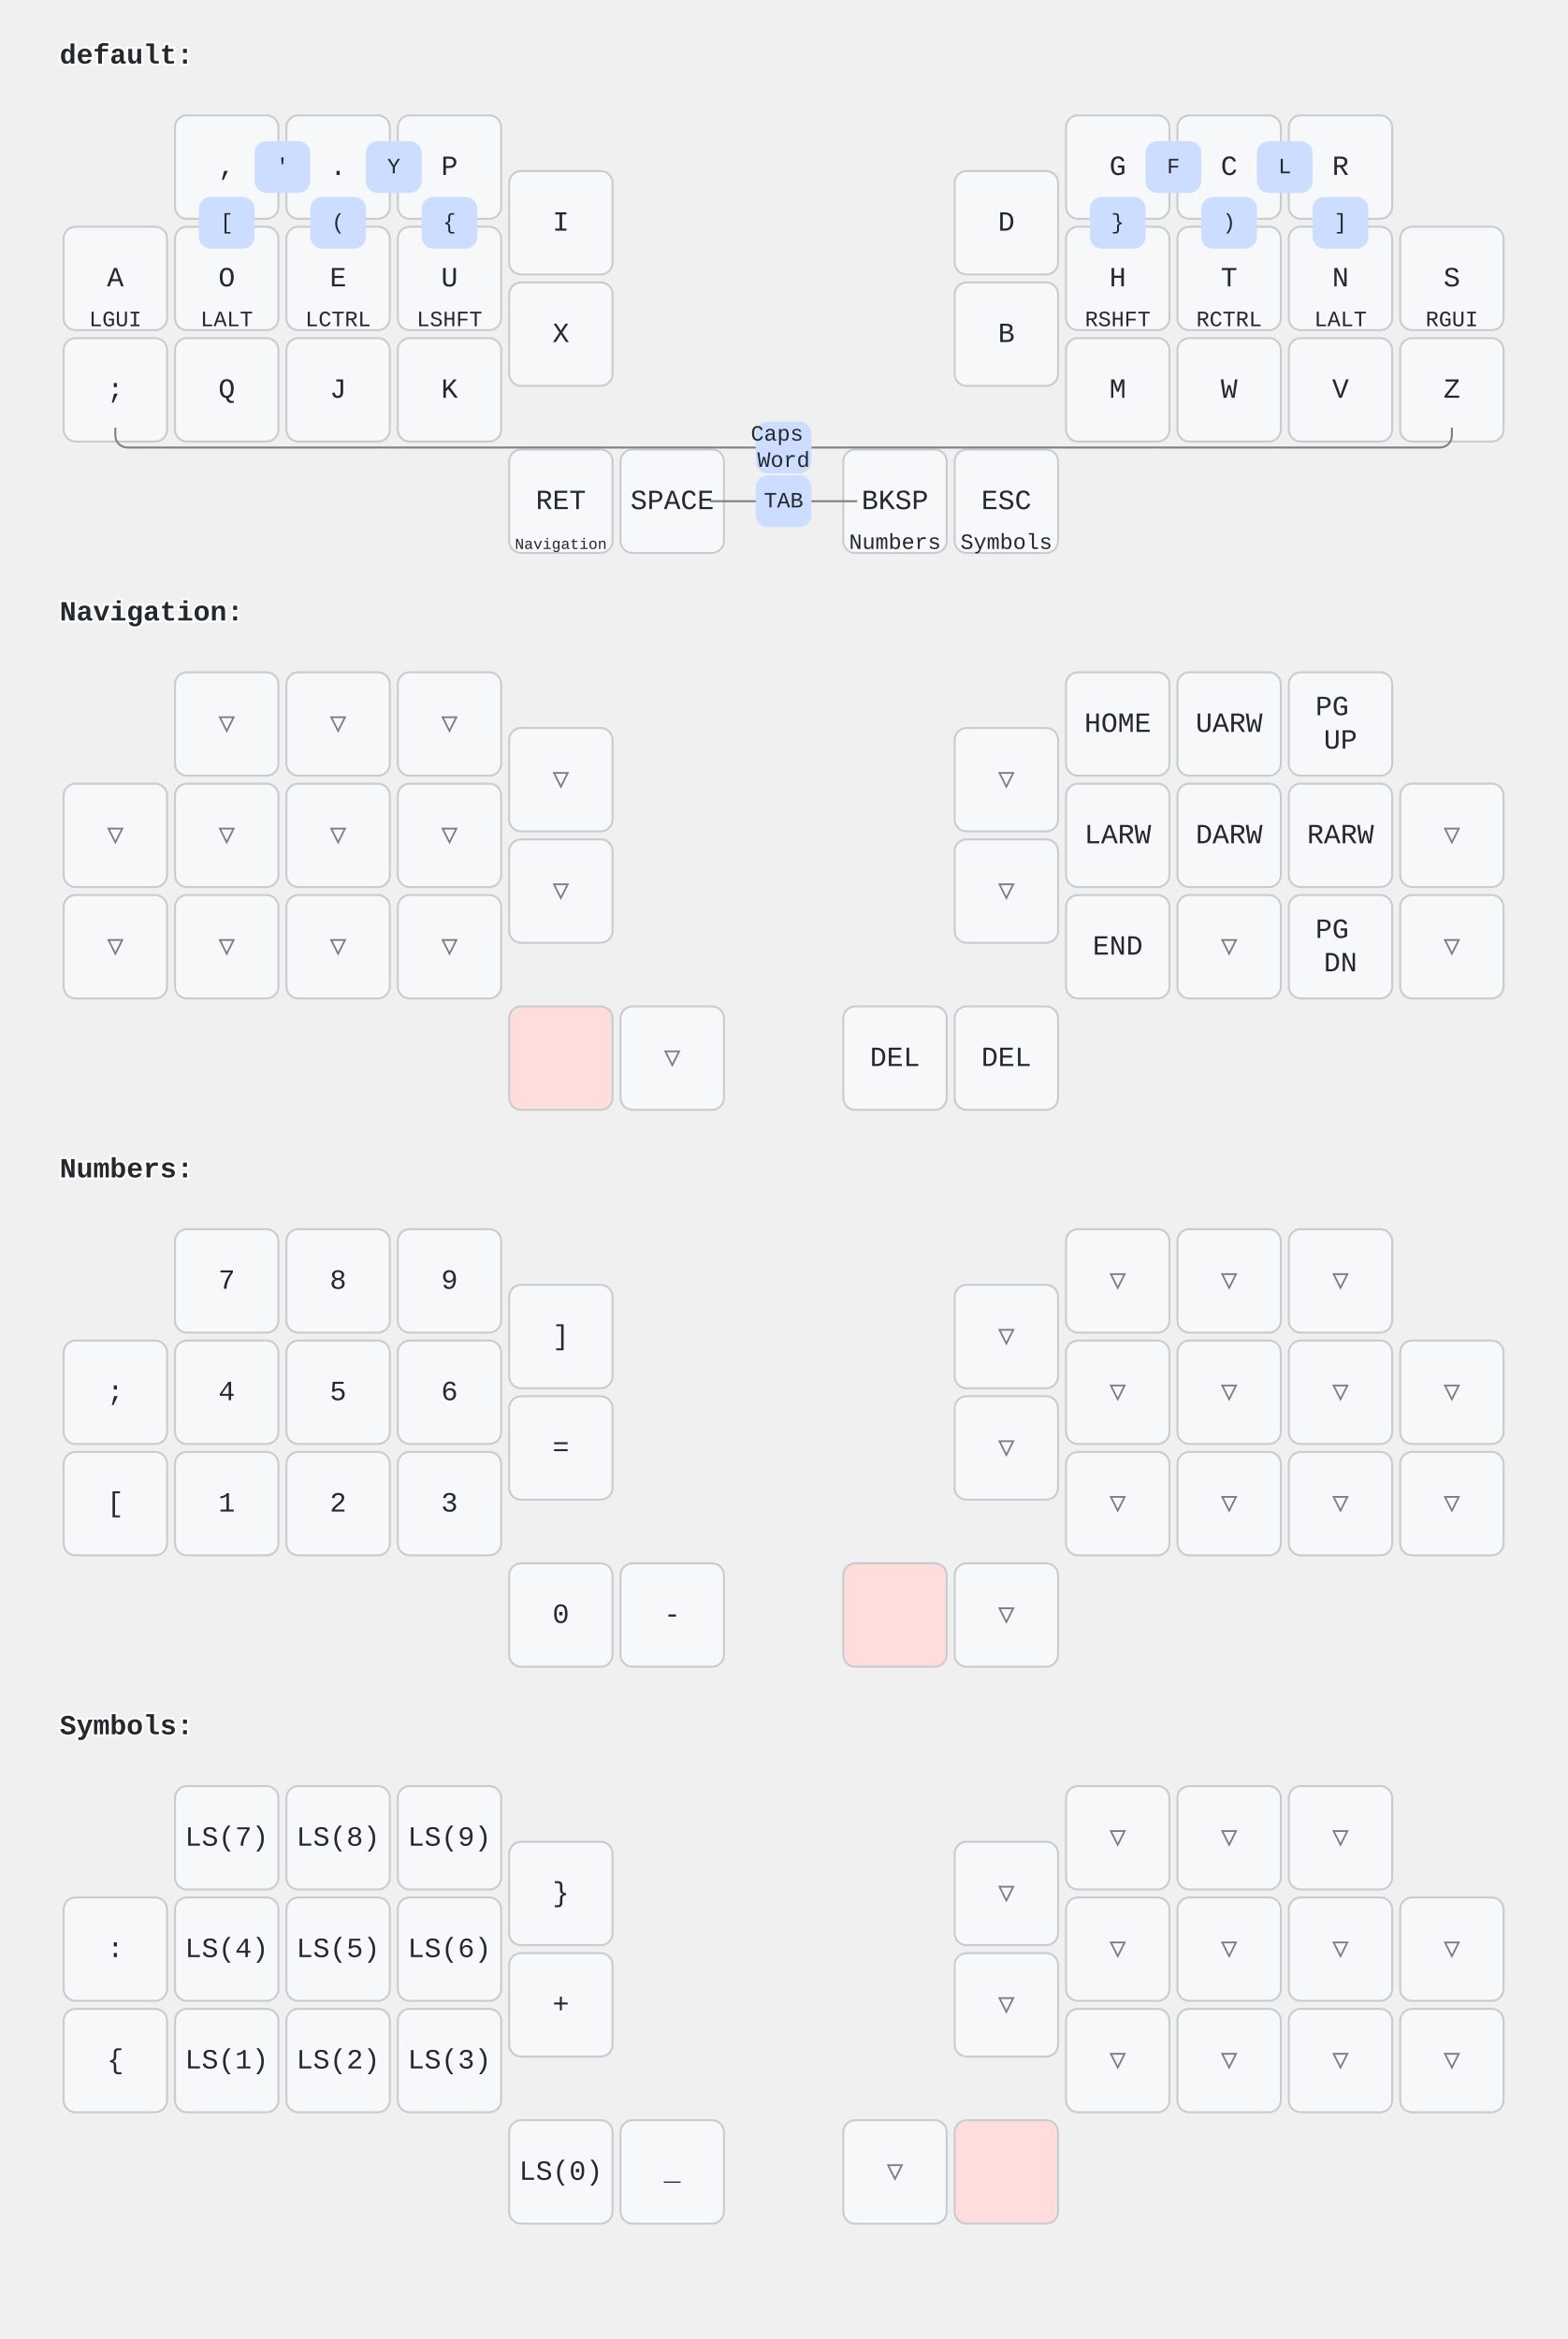
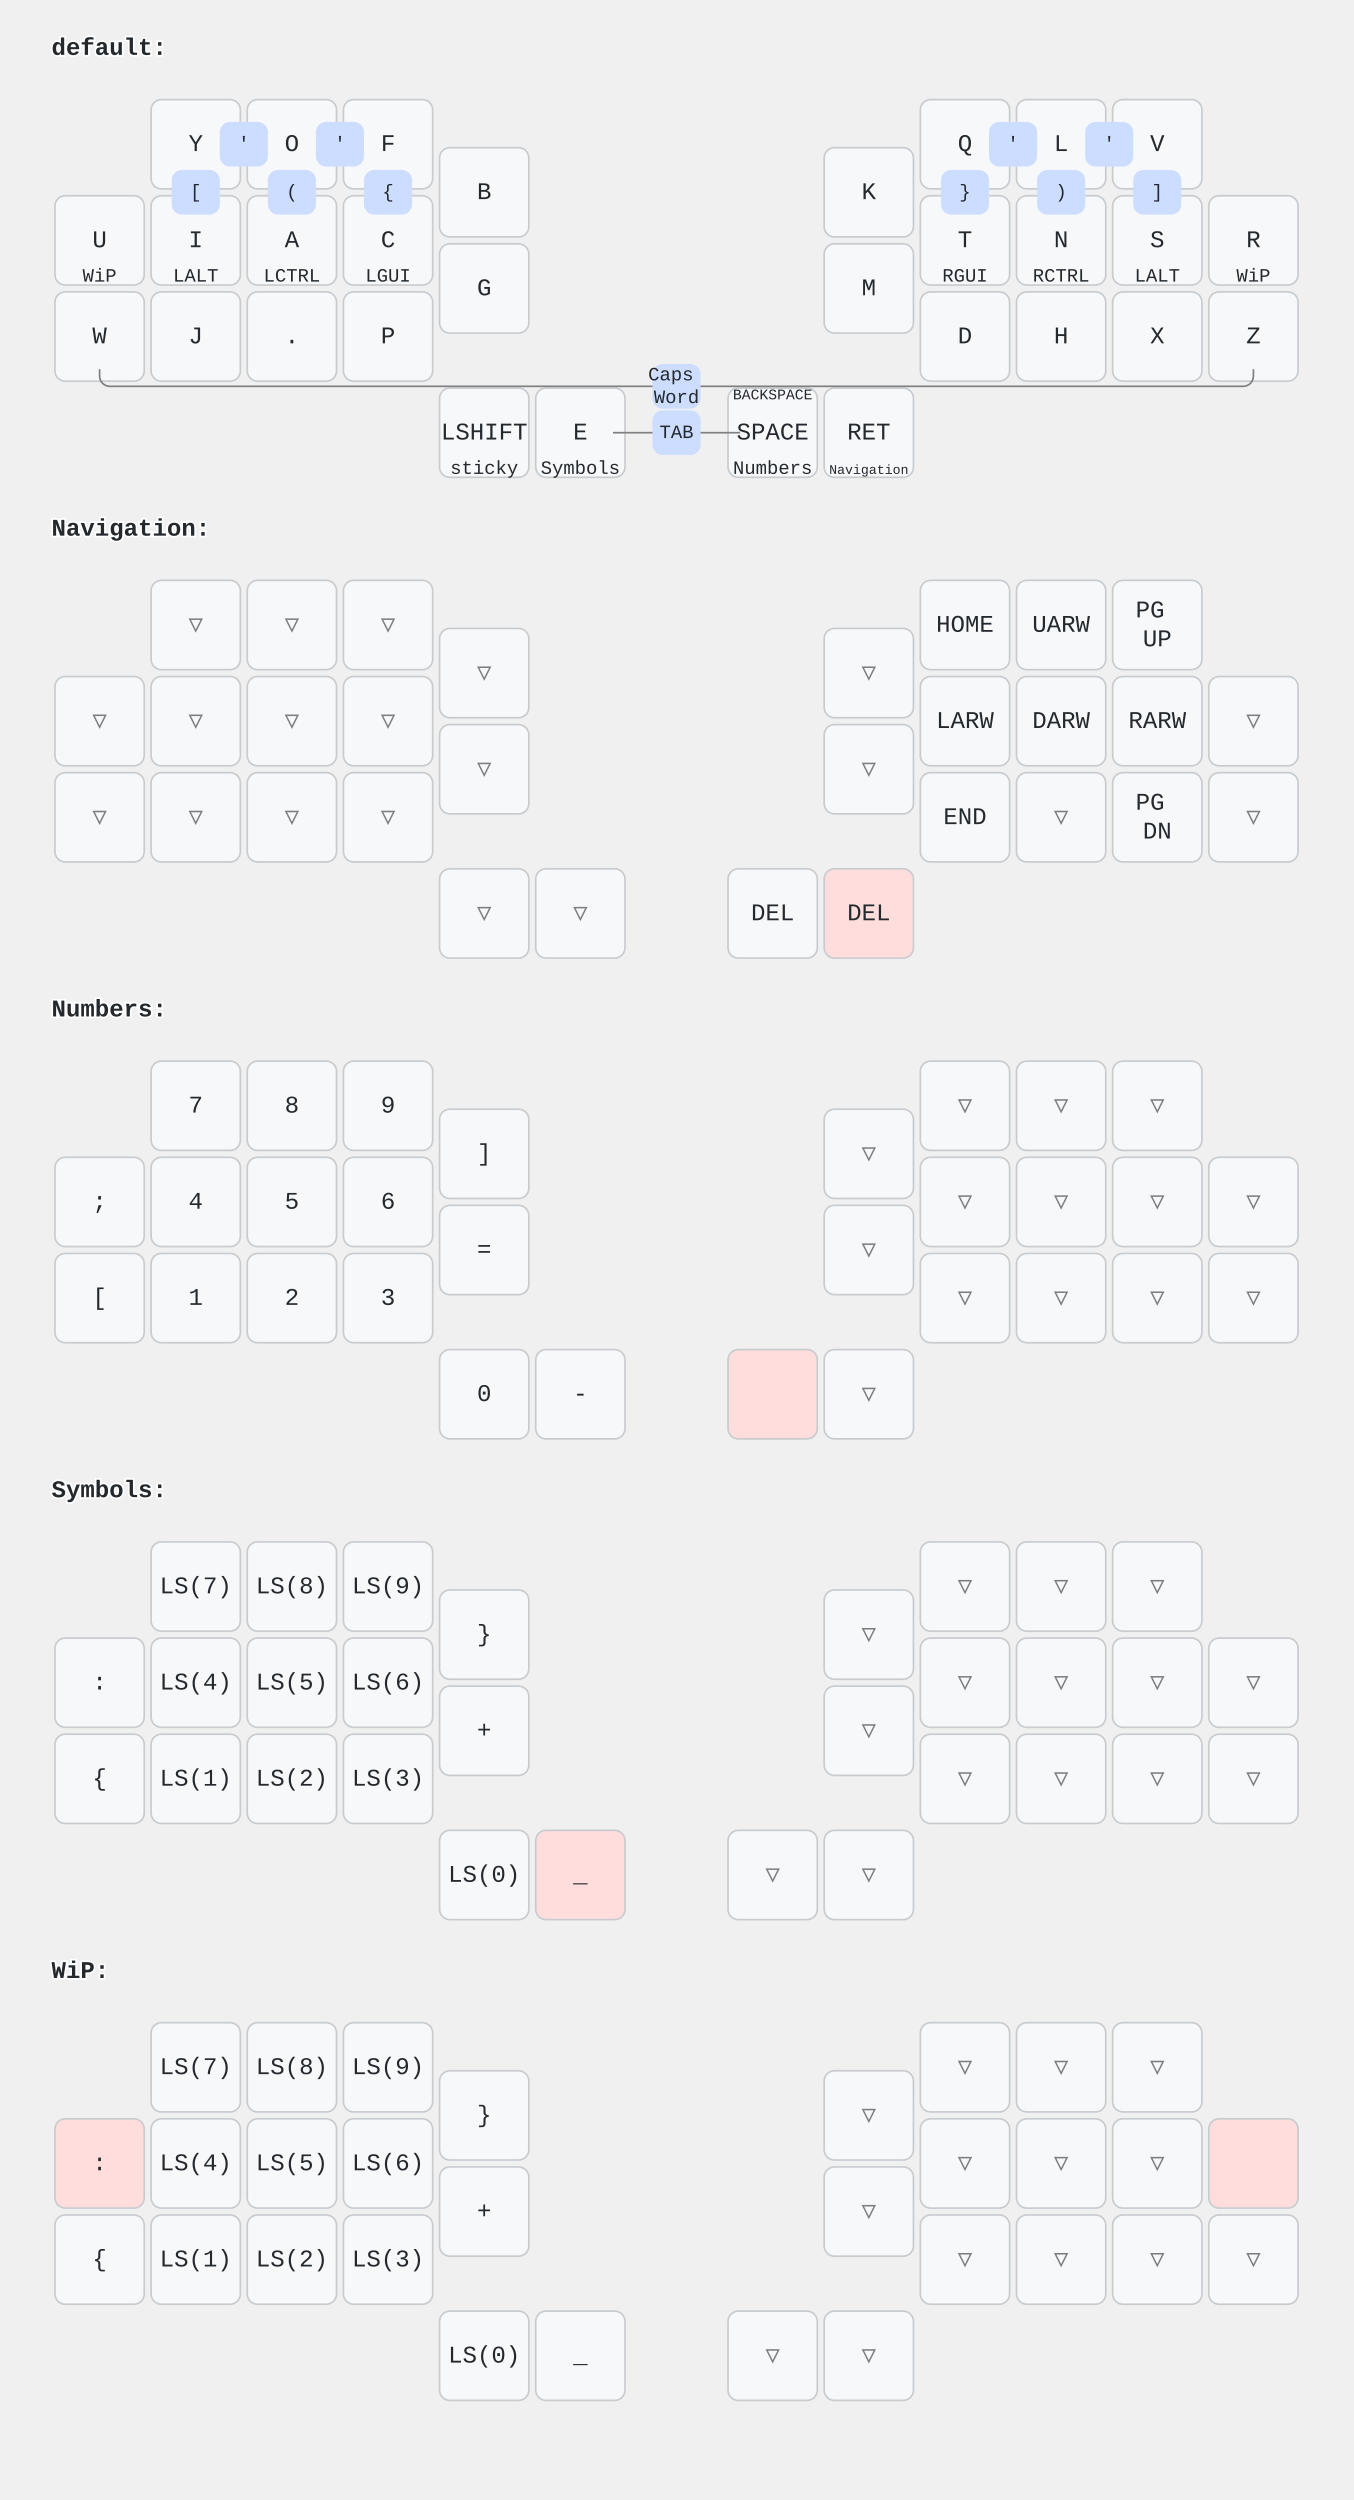
- <svg xmlns="http://www.w3.org/2000/svg" width="788" height="1176" viewBox="0 0 788 1176" class="keymap">
+ <svg xmlns="http://www.w3.org/2000/svg" width="788" height="1456" viewBox="0 0 788 1456" class="keymap">
  <style>/* inherit to force styles through use tags */
svg path {
    fill: inherit;
}

/* font and background color specifications */
svg.keymap {
    font-family: SFMono-Regular,Consolas,Liberation Mono,Menlo,monospace;
    font-size: 14px;
    font-kerning: normal;
    text-rendering: optimizeLegibility;
    fill: #24292e;
}

/* default key styling */
rect.key {
    fill: #f6f8fa;
    stroke: #c9cccf;
    stroke-width: 1;
}

/* default key side styling, only used is draw_key_sides is set */
rect.side {
    filter: brightness(90%);
}

/* color accent for combo boxes */
rect.combo, rect.combo-separate {
    fill: #cdf;
}

/* color accent for held keys */
rect.held, rect.combo.held {
    fill: #fdd;
}

/* color accent for ghost (optional) keys */
rect.ghost, rect.combo.ghost {
    stroke-dasharray: 4, 4;
    stroke-width: 2;
}

text {
    text-anchor: middle;
    dominant-baseline: middle;
}

/* styling for layer labels */
text.label {
    font-weight: bold;
    text-anchor: start;
    stroke: white;
    stroke-width: 2;
    paint-order: stroke;
}

/* styling for combo tap, and key hold/shifted label text */
text.combo, text.hold, text.shifted {
    font-size: 11px;
}

text.hold {
    text-anchor: middle;
    dominant-baseline: auto;
}

text.shifted {
    text-anchor: middle;
    dominant-baseline: hanging;
}

/* styling for hold/shifted label text in combo box */
text.combo.hold, text.combo.shifted {
    font-size: 8px;
}

/* lighter symbol for transparent keys */
text.trans {
    fill: #7b7e81;
}

/* styling for combo dendrons */
path.combo {
    stroke-width: 1;
    stroke: gray;
    fill: none;
}

/* Start Tabler Icons Cleanup */
/* cannot use height/width with glyphs */
.icon-tabler &gt; path {
    fill: inherit;
    stroke: inherit;
    stroke-width: 2;
}
/* hide tabler's default box */
.icon-tabler &gt; path[stroke="none"][fill="none"] {
    visibility: hidden;
}
/* End Tabler Icons Cleanup */
</style>
  <g transform="translate(30, 0)" class="layer-default">
    <text x="0" y="28" class="label">default:</text>
    <g transform="translate(0, 56)">
      <g transform="translate(84, 28)" class="key keypos-0">
        <rect rx="6" ry="6" x="-26" y="-26" width="52" height="52" class="key" />
-         <text x="0" y="0" class="key tap">,</text>
+         <text x="0" y="0" class="key tap">Y</text>
      </g>
      <g transform="translate(140, 28)" class="key keypos-1">
        <rect rx="6" ry="6" x="-26" y="-26" width="52" height="52" class="key" />
+         <text x="0" y="0" class="key tap">O</text>
+       </g>
+       <g transform="translate(196, 28)" class="key keypos-2">
+         <rect rx="6" ry="6" x="-26" y="-26" width="52" height="52" class="key" />
+         <text x="0" y="0" class="key tap">F</text>
+       </g>
+       <g transform="translate(252, 56)" class="key keypos-3">
+         <rect rx="6" ry="6" x="-26" y="-26" width="52" height="52" class="key" />
+         <text x="0" y="0" class="key tap">B</text>
+       </g>
+       <g transform="translate(476, 56)" class="key keypos-4">
+         <rect rx="6" ry="6" x="-26" y="-26" width="52" height="52" class="key" />
+         <text x="0" y="0" class="key tap">K</text>
+       </g>
+       <g transform="translate(532, 28)" class="key keypos-5">
+         <rect rx="6" ry="6" x="-26" y="-26" width="52" height="52" class="key" />
+         <text x="0" y="0" class="key tap">Q</text>
+       </g>
+       <g transform="translate(588, 28)" class="key keypos-6">
+         <rect rx="6" ry="6" x="-26" y="-26" width="52" height="52" class="key" />
+         <text x="0" y="0" class="key tap">L</text>
+       </g>
+       <g transform="translate(644, 28)" class="key keypos-7">
+         <rect rx="6" ry="6" x="-26" y="-26" width="52" height="52" class="key" />
+         <text x="0" y="0" class="key tap">V</text>
+       </g>
+       <g transform="translate(28, 84)" class="key keypos-8">
+         <rect rx="6" ry="6" x="-26" y="-26" width="52" height="52" class="key" />
+         <text x="0" y="0" class="key tap">U</text>
+         <text x="0" y="24" class="key hold">WiP</text>
+       </g>
+       <g transform="translate(84, 84)" class="key keypos-9">
+         <rect rx="6" ry="6" x="-26" y="-26" width="52" height="52" class="key" />
+         <text x="0" y="0" class="key tap">I</text>
+         <text x="0" y="24" class="key hold">LALT</text>
+       </g>
+       <g transform="translate(140, 84)" class="key keypos-10">
+         <rect rx="6" ry="6" x="-26" y="-26" width="52" height="52" class="key" />
+         <text x="0" y="0" class="key tap">A</text>
+         <text x="0" y="24" class="key hold">LCTRL</text>
+       </g>
+       <g transform="translate(196, 84)" class="key keypos-11">
+         <rect rx="6" ry="6" x="-26" y="-26" width="52" height="52" class="key" />
+         <text x="0" y="0" class="key tap">C</text>
+         <text x="0" y="24" class="key hold">LGUI</text>
+       </g>
+       <g transform="translate(252, 112)" class="key keypos-12">
+         <rect rx="6" ry="6" x="-26" y="-26" width="52" height="52" class="key" />
+         <text x="0" y="0" class="key tap">G</text>
+       </g>
+       <g transform="translate(476, 112)" class="key keypos-13">
+         <rect rx="6" ry="6" x="-26" y="-26" width="52" height="52" class="key" />
+         <text x="0" y="0" class="key tap">M</text>
+       </g>
+       <g transform="translate(532, 84)" class="key keypos-14">
+         <rect rx="6" ry="6" x="-26" y="-26" width="52" height="52" class="key" />
+         <text x="0" y="0" class="key tap">T</text>
+         <text x="0" y="24" class="key hold">RGUI</text>
+       </g>
+       <g transform="translate(588, 84)" class="key keypos-15">
+         <rect rx="6" ry="6" x="-26" y="-26" width="52" height="52" class="key" />
+         <text x="0" y="0" class="key tap">N</text>
+         <text x="0" y="24" class="key hold">RCTRL</text>
+       </g>
+       <g transform="translate(644, 84)" class="key keypos-16">
+         <rect rx="6" ry="6" x="-26" y="-26" width="52" height="52" class="key" />
+         <text x="0" y="0" class="key tap">S</text>
+         <text x="0" y="24" class="key hold">LALT</text>
+       </g>
+       <g transform="translate(700, 84)" class="key keypos-17">
+         <rect rx="6" ry="6" x="-26" y="-26" width="52" height="52" class="key" />
+         <text x="0" y="0" class="key tap">R</text>
+         <text x="0" y="24" class="key hold">WiP</text>
+       </g>
+       <g transform="translate(28, 140)" class="key keypos-18">
+         <rect rx="6" ry="6" x="-26" y="-26" width="52" height="52" class="key" />
+         <text x="0" y="0" class="key tap">W</text>
+       </g>
+       <g transform="translate(84, 140)" class="key keypos-19">
+         <rect rx="6" ry="6" x="-26" y="-26" width="52" height="52" class="key" />
+         <text x="0" y="0" class="key tap">J</text>
+       </g>
+       <g transform="translate(140, 140)" class="key keypos-20">
+         <rect rx="6" ry="6" x="-26" y="-26" width="52" height="52" class="key" />
        <text x="0" y="0" class="key tap">.</text>
      </g>
-       <g transform="translate(196, 28)" class="key keypos-2">
+       <g transform="translate(196, 140)" class="key keypos-21">
        <rect rx="6" ry="6" x="-26" y="-26" width="52" height="52" class="key" />
        <text x="0" y="0" class="key tap">P</text>
      </g>
-       <g transform="translate(252, 56)" class="key keypos-3">
-         <rect rx="6" ry="6" x="-26" y="-26" width="52" height="52" class="key" />
-         <text x="0" y="0" class="key tap">I</text>
-       </g>
-       <g transform="translate(476, 56)" class="key keypos-4">
+       <g transform="translate(532, 140)" class="key keypos-22">
        <rect rx="6" ry="6" x="-26" y="-26" width="52" height="52" class="key" />
        <text x="0" y="0" class="key tap">D</text>
      </g>
-       <g transform="translate(532, 28)" class="key keypos-5">
-         <rect rx="6" ry="6" x="-26" y="-26" width="52" height="52" class="key" />
-         <text x="0" y="0" class="key tap">G</text>
-       </g>
-       <g transform="translate(588, 28)" class="key keypos-6">
-         <rect rx="6" ry="6" x="-26" y="-26" width="52" height="52" class="key" />
-         <text x="0" y="0" class="key tap">C</text>
-       </g>
-       <g transform="translate(644, 28)" class="key keypos-7">
-         <rect rx="6" ry="6" x="-26" y="-26" width="52" height="52" class="key" />
-         <text x="0" y="0" class="key tap">R</text>
-       </g>
-       <g transform="translate(28, 84)" class="key keypos-8">
-         <rect rx="6" ry="6" x="-26" y="-26" width="52" height="52" class="key" />
-         <text x="0" y="0" class="key tap">A</text>
-         <text x="0" y="24" class="key hold">LGUI</text>
-       </g>
-       <g transform="translate(84, 84)" class="key keypos-9">
-         <rect rx="6" ry="6" x="-26" y="-26" width="52" height="52" class="key" />
-         <text x="0" y="0" class="key tap">O</text>
-         <text x="0" y="24" class="key hold">LALT</text>
-       </g>
-       <g transform="translate(140, 84)" class="key keypos-10">
+       <g transform="translate(588, 140)" class="key keypos-23">
+         <rect rx="6" ry="6" x="-26" y="-26" width="52" height="52" class="key" />
+         <text x="0" y="0" class="key tap">H</text>
+       </g>
+       <g transform="translate(644, 140)" class="key keypos-24">
+         <rect rx="6" ry="6" x="-26" y="-26" width="52" height="52" class="key" />
+         <text x="0" y="0" class="key tap">X</text>
+       </g>
+       <g transform="translate(700, 140)" class="key keypos-25">
+         <rect rx="6" ry="6" x="-26" y="-26" width="52" height="52" class="key" />
+         <text x="0" y="0" class="key tap">Z</text>
+       </g>
+       <g transform="translate(252, 196)" class="key keypos-26">
+         <rect rx="6" ry="6" x="-26" y="-26" width="52" height="52" class="key" />
+         <text x="0" y="0" class="key tap">LSHIFT</text>
+         <text x="0" y="24" class="key hold">sticky</text>
+       </g>
+       <g transform="translate(308, 196)" class="key keypos-27">
        <rect rx="6" ry="6" x="-26" y="-26" width="52" height="52" class="key" />
        <text x="0" y="0" class="key tap">E</text>
-         <text x="0" y="24" class="key hold">LCTRL</text>
-       </g>
-       <g transform="translate(196, 84)" class="key keypos-11">
-         <rect rx="6" ry="6" x="-26" y="-26" width="52" height="52" class="key" />
-         <text x="0" y="0" class="key tap">U</text>
-         <text x="0" y="24" class="key hold">LSHFT</text>
-       </g>
-       <g transform="translate(252, 112)" class="key keypos-12">
-         <rect rx="6" ry="6" x="-26" y="-26" width="52" height="52" class="key" />
-         <text x="0" y="0" class="key tap">X</text>
-       </g>
-       <g transform="translate(476, 112)" class="key keypos-13">
-         <rect rx="6" ry="6" x="-26" y="-26" width="52" height="52" class="key" />
-         <text x="0" y="0" class="key tap">B</text>
-       </g>
-       <g transform="translate(532, 84)" class="key keypos-14">
-         <rect rx="6" ry="6" x="-26" y="-26" width="52" height="52" class="key" />
-         <text x="0" y="0" class="key tap">H</text>
-         <text x="0" y="24" class="key hold">RSHFT</text>
-       </g>
-       <g transform="translate(588, 84)" class="key keypos-15">
-         <rect rx="6" ry="6" x="-26" y="-26" width="52" height="52" class="key" />
-         <text x="0" y="0" class="key tap">T</text>
-         <text x="0" y="24" class="key hold">RCTRL</text>
-       </g>
-       <g transform="translate(644, 84)" class="key keypos-16">
-         <rect rx="6" ry="6" x="-26" y="-26" width="52" height="52" class="key" />
-         <text x="0" y="0" class="key tap">N</text>
-         <text x="0" y="24" class="key hold">LALT</text>
-       </g>
-       <g transform="translate(700, 84)" class="key keypos-17">
-         <rect rx="6" ry="6" x="-26" y="-26" width="52" height="52" class="key" />
-         <text x="0" y="0" class="key tap">S</text>
-         <text x="0" y="24" class="key hold">RGUI</text>
-       </g>
-       <g transform="translate(28, 140)" class="key keypos-18">
-         <rect rx="6" ry="6" x="-26" y="-26" width="52" height="52" class="key" />
-         <text x="0" y="0" class="key tap">;</text>
-       </g>
-       <g transform="translate(84, 140)" class="key keypos-19">
-         <rect rx="6" ry="6" x="-26" y="-26" width="52" height="52" class="key" />
-         <text x="0" y="0" class="key tap">Q</text>
-       </g>
-       <g transform="translate(140, 140)" class="key keypos-20">
-         <rect rx="6" ry="6" x="-26" y="-26" width="52" height="52" class="key" />
-         <text x="0" y="0" class="key tap">J</text>
-       </g>
-       <g transform="translate(196, 140)" class="key keypos-21">
-         <rect rx="6" ry="6" x="-26" y="-26" width="52" height="52" class="key" />
-         <text x="0" y="0" class="key tap">K</text>
-       </g>
-       <g transform="translate(532, 140)" class="key keypos-22">
-         <rect rx="6" ry="6" x="-26" y="-26" width="52" height="52" class="key" />
-         <text x="0" y="0" class="key tap">M</text>
-       </g>
-       <g transform="translate(588, 140)" class="key keypos-23">
-         <rect rx="6" ry="6" x="-26" y="-26" width="52" height="52" class="key" />
-         <text x="0" y="0" class="key tap">W</text>
-       </g>
-       <g transform="translate(644, 140)" class="key keypos-24">
-         <rect rx="6" ry="6" x="-26" y="-26" width="52" height="52" class="key" />
-         <text x="0" y="0" class="key tap">V</text>
-       </g>
-       <g transform="translate(700, 140)" class="key keypos-25">
-         <rect rx="6" ry="6" x="-26" y="-26" width="52" height="52" class="key" />
-         <text x="0" y="0" class="key tap">Z</text>
-       </g>
-       <g transform="translate(252, 196)" class="key keypos-26">
+         <text x="0" y="24" class="key hold">Symbols</text>
+       </g>
+       <g transform="translate(420, 196)" class="key keypos-28">
+         <rect rx="6" ry="6" x="-26" y="-26" width="52" height="52" class="key" />
+         <text x="0" y="0" class="key tap">SPACE</text>
+         <text x="0" y="24" class="key hold">Numbers</text>
+         <text x="0" y="-24" class="key shifted">
+           <tspan style="font-size: 78%">BACKSPACE</tspan>
+         </text>
+       </g>
+       <g transform="translate(476, 196)" class="key keypos-29">
        <rect rx="6" ry="6" x="-26" y="-26" width="52" height="52" class="key" />
        <text x="0" y="0" class="key tap">RET</text>
        <text x="0" y="24" class="key hold">
          <tspan style="font-size: 70%">Navigation</tspan>
        </text>
      </g>
-       <g transform="translate(308, 196)" class="key keypos-27">
-         <rect rx="6" ry="6" x="-26" y="-26" width="52" height="52" class="key" />
-         <text x="0" y="0" class="key tap">SPACE</text>
-       </g>
-       <g transform="translate(420, 196)" class="key keypos-28">
-         <rect rx="6" ry="6" x="-26" y="-26" width="52" height="52" class="key" />
-         <text x="0" y="0" class="key tap">BKSP</text>
-         <text x="0" y="24" class="key hold">Numbers</text>
-       </g>
-       <g transform="translate(476, 196)" class="key keypos-29">
-         <rect rx="6" ry="6" x="-26" y="-26" width="52" height="52" class="key" />
-         <text x="0" y="0" class="key tap">ESC</text>
-         <text x="0" y="24" class="key hold">Symbols</text>
-       </g>
      <g class="combo combopos-0">
-         <rect rx="6" ry="6" x="98" y="15" width="28" height="26" class="combo" />
-         <text x="112" y="28" class="combo tap">'</text>
-       </g>
-       <g class="combo combopos-1">
-         <rect rx="6" ry="6" x="602" y="15" width="28" height="26" class="combo" />
-         <text x="616" y="28" class="combo tap">L</text>
-       </g>
-       <g class="combo combopos-2">
-         <rect rx="6" ry="6" x="154" y="15" width="28" height="26" class="combo" />
-         <text x="168" y="28" class="combo tap">Y</text>
-       </g>
-       <g class="combo combopos-3">
-         <rect rx="6" ry="6" x="546" y="15" width="28" height="26" class="combo" />
-         <text x="560" y="28" class="combo tap">F</text>
-       </g>
-       <g class="combo combopos-4">
        <path d="M364,169 h-330 a6.0,6.0 0 0 1 -6.0,-6.0 v-4" class="combo" />
        <path d="M364,169 h330 a6.0,6.0 0 0 0 6.0,-6.0 v-4" class="combo" />
        <rect rx="6" ry="6" x="350" y="156" width="28" height="26" class="combo" />
        <text x="364" y="169" class="combo tap">
          <tspan x="364" dy="-0.6em">Caps</tspan>
          <tspan x="364" dy="1.2em">Word</tspan>
        </text>
      </g>
+       <g class="combo combopos-1">
+         <rect rx="6" ry="6" x="98" y="15" width="28" height="26" class="combo" />
+         <text x="112" y="28" class="combo tap">'</text>
+       </g>
+       <g class="combo combopos-2">
+         <rect rx="6" ry="6" x="154" y="15" width="28" height="26" class="combo" />
+         <text x="168" y="28" class="combo tap">'</text>
+       </g>
+       <g class="combo combopos-3">
+         <rect rx="6" ry="6" x="602" y="15" width="28" height="26" class="combo" />
+         <text x="616" y="28" class="combo tap">'</text>
+       </g>
+       <g class="combo combopos-4">
+         <rect rx="6" ry="6" x="546" y="15" width="28" height="26" class="combo" />
+         <text x="560" y="28" class="combo tap">'</text>
+       </g>
      <g class="combo combopos-5">
        <rect rx="6" ry="6" x="70" y="43" width="28" height="26" class="combo" />
        <text x="84" y="56" class="combo tap">[</text>
      </g>
      <g class="combo combopos-6">
        <rect rx="6" ry="6" x="126" y="43" width="28" height="26" class="combo" />
        <text x="140" y="56" class="combo tap">(</text>
      </g>
      <g class="combo combopos-7">
        <rect rx="6" ry="6" x="182" y="43" width="28" height="26" class="combo" />
        <text x="196" y="56" class="combo tap">{</text>
      </g>
      <g class="combo combopos-8">
        <rect rx="6" ry="6" x="518" y="43" width="28" height="26" class="combo" />
        <text x="532" y="56" class="combo tap">}</text>
      </g>
      <g class="combo combopos-9">
        <rect rx="6" ry="6" x="574" y="43" width="28" height="26" class="combo" />
        <text x="588" y="56" class="combo tap">)</text>
      </g>
      <g class="combo combopos-10">
        <rect rx="6" ry="6" x="630" y="43" width="28" height="26" class="combo" />
        <text x="644" y="56" class="combo tap">]</text>
      </g>
      <g class="combo combopos-11">
        <path d="M364,196 l-37,0" class="combo" />
        <path d="M364,196 l37,0" class="combo" />
        <rect rx="6" ry="6" x="350" y="183" width="28" height="26" class="combo" />
        <text x="364" y="196" class="combo tap">TAB</text>
      </g>
    </g>
  </g>
  <g transform="translate(30, 280)" class="layer-Navigation">
    <text x="0" y="28" class="label">Navigation:</text>
    <g transform="translate(0, 56)">
      <g transform="translate(84, 28)" class="key trans keypos-0">
        <rect rx="6" ry="6" x="-26" y="-26" width="52" height="52" class="key trans" />
        <text x="0" y="0" class="key trans tap">▽</text>
      </g>
      <g transform="translate(140, 28)" class="key trans keypos-1">
        <rect rx="6" ry="6" x="-26" y="-26" width="52" height="52" class="key trans" />
        <text x="0" y="0" class="key trans tap">▽</text>
      </g>
      <g transform="translate(196, 28)" class="key trans keypos-2">
        <rect rx="6" ry="6" x="-26" y="-26" width="52" height="52" class="key trans" />
        <text x="0" y="0" class="key trans tap">▽</text>
      </g>
      <g transform="translate(252, 56)" class="key trans keypos-3">
        <rect rx="6" ry="6" x="-26" y="-26" width="52" height="52" class="key trans" />
        <text x="0" y="0" class="key trans tap">▽</text>
      </g>
      <g transform="translate(476, 56)" class="key trans keypos-4">
        <rect rx="6" ry="6" x="-26" y="-26" width="52" height="52" class="key trans" />
        <text x="0" y="0" class="key trans tap">▽</text>
      </g>
      <g transform="translate(532, 28)" class="key keypos-5">
        <rect rx="6" ry="6" x="-26" y="-26" width="52" height="52" class="key" />
        <text x="0" y="0" class="key tap">HOME</text>
      </g>
      <g transform="translate(588, 28)" class="key keypos-6">
        <rect rx="6" ry="6" x="-26" y="-26" width="52" height="52" class="key" />
        <text x="0" y="0" class="key tap">UARW</text>
      </g>
      <g transform="translate(644, 28)" class="key keypos-7">
        <rect rx="6" ry="6" x="-26" y="-26" width="52" height="52" class="key" />
        <text x="0" y="0" class="key tap">
          <tspan x="0" dy="-0.6em">PG</tspan>
          <tspan x="0" dy="1.2em">UP</tspan>
        </text>
      </g>
      <g transform="translate(28, 84)" class="key trans keypos-8">
        <rect rx="6" ry="6" x="-26" y="-26" width="52" height="52" class="key trans" />
        <text x="0" y="0" class="key trans tap">▽</text>
      </g>
      <g transform="translate(84, 84)" class="key trans keypos-9">
        <rect rx="6" ry="6" x="-26" y="-26" width="52" height="52" class="key trans" />
        <text x="0" y="0" class="key trans tap">▽</text>
      </g>
      <g transform="translate(140, 84)" class="key trans keypos-10">
        <rect rx="6" ry="6" x="-26" y="-26" width="52" height="52" class="key trans" />
        <text x="0" y="0" class="key trans tap">▽</text>
      </g>
      <g transform="translate(196, 84)" class="key trans keypos-11">
        <rect rx="6" ry="6" x="-26" y="-26" width="52" height="52" class="key trans" />
        <text x="0" y="0" class="key trans tap">▽</text>
      </g>
      <g transform="translate(252, 112)" class="key trans keypos-12">
        <rect rx="6" ry="6" x="-26" y="-26" width="52" height="52" class="key trans" />
        <text x="0" y="0" class="key trans tap">▽</text>
      </g>
      <g transform="translate(476, 112)" class="key trans keypos-13">
        <rect rx="6" ry="6" x="-26" y="-26" width="52" height="52" class="key trans" />
        <text x="0" y="0" class="key trans tap">▽</text>
      </g>
      <g transform="translate(532, 84)" class="key keypos-14">
        <rect rx="6" ry="6" x="-26" y="-26" width="52" height="52" class="key" />
        <text x="0" y="0" class="key tap">LARW</text>
      </g>
      <g transform="translate(588, 84)" class="key keypos-15">
        <rect rx="6" ry="6" x="-26" y="-26" width="52" height="52" class="key" />
        <text x="0" y="0" class="key tap">DARW</text>
      </g>
      <g transform="translate(644, 84)" class="key keypos-16">
        <rect rx="6" ry="6" x="-26" y="-26" width="52" height="52" class="key" />
        <text x="0" y="0" class="key tap">RARW</text>
      </g>
      <g transform="translate(700, 84)" class="key trans keypos-17">
        <rect rx="6" ry="6" x="-26" y="-26" width="52" height="52" class="key trans" />
        <text x="0" y="0" class="key trans tap">▽</text>
      </g>
      <g transform="translate(28, 140)" class="key trans keypos-18">
        <rect rx="6" ry="6" x="-26" y="-26" width="52" height="52" class="key trans" />
        <text x="0" y="0" class="key trans tap">▽</text>
      </g>
      <g transform="translate(84, 140)" class="key trans keypos-19">
        <rect rx="6" ry="6" x="-26" y="-26" width="52" height="52" class="key trans" />
        <text x="0" y="0" class="key trans tap">▽</text>
      </g>
      <g transform="translate(140, 140)" class="key trans keypos-20">
        <rect rx="6" ry="6" x="-26" y="-26" width="52" height="52" class="key trans" />
        <text x="0" y="0" class="key trans tap">▽</text>
      </g>
      <g transform="translate(196, 140)" class="key trans keypos-21">
        <rect rx="6" ry="6" x="-26" y="-26" width="52" height="52" class="key trans" />
        <text x="0" y="0" class="key trans tap">▽</text>
      </g>
      <g transform="translate(532, 140)" class="key keypos-22">
        <rect rx="6" ry="6" x="-26" y="-26" width="52" height="52" class="key" />
        <text x="0" y="0" class="key tap">END</text>
      </g>
      <g transform="translate(588, 140)" class="key trans keypos-23">
        <rect rx="6" ry="6" x="-26" y="-26" width="52" height="52" class="key trans" />
        <text x="0" y="0" class="key trans tap">▽</text>
      </g>
      <g transform="translate(644, 140)" class="key keypos-24">
        <rect rx="6" ry="6" x="-26" y="-26" width="52" height="52" class="key" />
        <text x="0" y="0" class="key tap">
          <tspan x="0" dy="-0.6em">PG</tspan>
          <tspan x="0" dy="1.2em">DN</tspan>
        </text>
      </g>
      <g transform="translate(700, 140)" class="key trans keypos-25">
        <rect rx="6" ry="6" x="-26" y="-26" width="52" height="52" class="key trans" />
        <text x="0" y="0" class="key trans tap">▽</text>
      </g>
-       <g transform="translate(252, 196)" class="key held keypos-26">
+       <g transform="translate(252, 196)" class="key trans keypos-26">
+         <rect rx="6" ry="6" x="-26" y="-26" width="52" height="52" class="key trans" />
+         <text x="0" y="0" class="key trans tap">▽</text>
+       </g>
+       <g transform="translate(308, 196)" class="key trans keypos-27">
+         <rect rx="6" ry="6" x="-26" y="-26" width="52" height="52" class="key trans" />
+         <text x="0" y="0" class="key trans tap">▽</text>
+       </g>
+       <g transform="translate(420, 196)" class="key keypos-28">
+         <rect rx="6" ry="6" x="-26" y="-26" width="52" height="52" class="key" />
+         <text x="0" y="0" class="key tap">DEL</text>
+       </g>
+       <g transform="translate(476, 196)" class="key held keypos-29">
        <rect rx="6" ry="6" x="-26" y="-26" width="52" height="52" class="key held" />
-       </g>
-       <g transform="translate(308, 196)" class="key trans keypos-27">
-         <rect rx="6" ry="6" x="-26" y="-26" width="52" height="52" class="key trans" />
-         <text x="0" y="0" class="key trans tap">▽</text>
-       </g>
-       <g transform="translate(420, 196)" class="key keypos-28">
-         <rect rx="6" ry="6" x="-26" y="-26" width="52" height="52" class="key" />
-         <text x="0" y="0" class="key tap">DEL</text>
-       </g>
-       <g transform="translate(476, 196)" class="key keypos-29">
-         <rect rx="6" ry="6" x="-26" y="-26" width="52" height="52" class="key" />
-         <text x="0" y="0" class="key tap">DEL</text>
+         <text x="0" y="0" class="key held tap">DEL</text>
      </g>
    </g>
  </g>
  <g transform="translate(30, 560)" class="layer-Numbers">
    <text x="0" y="28" class="label">Numbers:</text>
    <g transform="translate(0, 56)">
      <g transform="translate(84, 28)" class="key keypos-0">
        <rect rx="6" ry="6" x="-26" y="-26" width="52" height="52" class="key" />
        <text x="0" y="0" class="key tap">7</text>
      </g>
      <g transform="translate(140, 28)" class="key keypos-1">
        <rect rx="6" ry="6" x="-26" y="-26" width="52" height="52" class="key" />
        <text x="0" y="0" class="key tap">8</text>
      </g>
      <g transform="translate(196, 28)" class="key keypos-2">
        <rect rx="6" ry="6" x="-26" y="-26" width="52" height="52" class="key" />
        <text x="0" y="0" class="key tap">9</text>
      </g>
      <g transform="translate(252, 56)" class="key keypos-3">
        <rect rx="6" ry="6" x="-26" y="-26" width="52" height="52" class="key" />
        <text x="0" y="0" class="key tap">]</text>
      </g>
      <g transform="translate(476, 56)" class="key trans keypos-4">
        <rect rx="6" ry="6" x="-26" y="-26" width="52" height="52" class="key trans" />
        <text x="0" y="0" class="key trans tap">▽</text>
      </g>
      <g transform="translate(532, 28)" class="key trans keypos-5">
        <rect rx="6" ry="6" x="-26" y="-26" width="52" height="52" class="key trans" />
        <text x="0" y="0" class="key trans tap">▽</text>
      </g>
      <g transform="translate(588, 28)" class="key trans keypos-6">
        <rect rx="6" ry="6" x="-26" y="-26" width="52" height="52" class="key trans" />
        <text x="0" y="0" class="key trans tap">▽</text>
      </g>
      <g transform="translate(644, 28)" class="key trans keypos-7">
        <rect rx="6" ry="6" x="-26" y="-26" width="52" height="52" class="key trans" />
        <text x="0" y="0" class="key trans tap">▽</text>
      </g>
      <g transform="translate(28, 84)" class="key keypos-8">
        <rect rx="6" ry="6" x="-26" y="-26" width="52" height="52" class="key" />
        <text x="0" y="0" class="key tap">;</text>
      </g>
      <g transform="translate(84, 84)" class="key keypos-9">
        <rect rx="6" ry="6" x="-26" y="-26" width="52" height="52" class="key" />
        <text x="0" y="0" class="key tap">4</text>
      </g>
      <g transform="translate(140, 84)" class="key keypos-10">
        <rect rx="6" ry="6" x="-26" y="-26" width="52" height="52" class="key" />
        <text x="0" y="0" class="key tap">5</text>
      </g>
      <g transform="translate(196, 84)" class="key keypos-11">
        <rect rx="6" ry="6" x="-26" y="-26" width="52" height="52" class="key" />
        <text x="0" y="0" class="key tap">6</text>
      </g>
      <g transform="translate(252, 112)" class="key keypos-12">
        <rect rx="6" ry="6" x="-26" y="-26" width="52" height="52" class="key" />
        <text x="0" y="0" class="key tap">=</text>
      </g>
      <g transform="translate(476, 112)" class="key trans keypos-13">
        <rect rx="6" ry="6" x="-26" y="-26" width="52" height="52" class="key trans" />
        <text x="0" y="0" class="key trans tap">▽</text>
      </g>
      <g transform="translate(532, 84)" class="key trans keypos-14">
        <rect rx="6" ry="6" x="-26" y="-26" width="52" height="52" class="key trans" />
        <text x="0" y="0" class="key trans tap">▽</text>
      </g>
      <g transform="translate(588, 84)" class="key trans keypos-15">
        <rect rx="6" ry="6" x="-26" y="-26" width="52" height="52" class="key trans" />
        <text x="0" y="0" class="key trans tap">▽</text>
      </g>
      <g transform="translate(644, 84)" class="key trans keypos-16">
        <rect rx="6" ry="6" x="-26" y="-26" width="52" height="52" class="key trans" />
        <text x="0" y="0" class="key trans tap">▽</text>
      </g>
      <g transform="translate(700, 84)" class="key trans keypos-17">
        <rect rx="6" ry="6" x="-26" y="-26" width="52" height="52" class="key trans" />
        <text x="0" y="0" class="key trans tap">▽</text>
      </g>
      <g transform="translate(28, 140)" class="key keypos-18">
        <rect rx="6" ry="6" x="-26" y="-26" width="52" height="52" class="key" />
        <text x="0" y="0" class="key tap">[</text>
      </g>
      <g transform="translate(84, 140)" class="key keypos-19">
        <rect rx="6" ry="6" x="-26" y="-26" width="52" height="52" class="key" />
        <text x="0" y="0" class="key tap">1</text>
      </g>
      <g transform="translate(140, 140)" class="key keypos-20">
        <rect rx="6" ry="6" x="-26" y="-26" width="52" height="52" class="key" />
        <text x="0" y="0" class="key tap">2</text>
      </g>
      <g transform="translate(196, 140)" class="key keypos-21">
        <rect rx="6" ry="6" x="-26" y="-26" width="52" height="52" class="key" />
        <text x="0" y="0" class="key tap">3</text>
      </g>
      <g transform="translate(532, 140)" class="key trans keypos-22">
        <rect rx="6" ry="6" x="-26" y="-26" width="52" height="52" class="key trans" />
        <text x="0" y="0" class="key trans tap">▽</text>
      </g>
      <g transform="translate(588, 140)" class="key trans keypos-23">
        <rect rx="6" ry="6" x="-26" y="-26" width="52" height="52" class="key trans" />
        <text x="0" y="0" class="key trans tap">▽</text>
      </g>
      <g transform="translate(644, 140)" class="key trans keypos-24">
        <rect rx="6" ry="6" x="-26" y="-26" width="52" height="52" class="key trans" />
        <text x="0" y="0" class="key trans tap">▽</text>
      </g>
      <g transform="translate(700, 140)" class="key trans keypos-25">
        <rect rx="6" ry="6" x="-26" y="-26" width="52" height="52" class="key trans" />
        <text x="0" y="0" class="key trans tap">▽</text>
      </g>
      <g transform="translate(252, 196)" class="key keypos-26">
        <rect rx="6" ry="6" x="-26" y="-26" width="52" height="52" class="key" />
        <text x="0" y="0" class="key tap">0</text>
      </g>
      <g transform="translate(308, 196)" class="key keypos-27">
        <rect rx="6" ry="6" x="-26" y="-26" width="52" height="52" class="key" />
        <text x="0" y="0" class="key tap">-</text>
      </g>
      <g transform="translate(420, 196)" class="key held keypos-28">
        <rect rx="6" ry="6" x="-26" y="-26" width="52" height="52" class="key held" />
      </g>
      <g transform="translate(476, 196)" class="key trans keypos-29">
        <rect rx="6" ry="6" x="-26" y="-26" width="52" height="52" class="key trans" />
        <text x="0" y="0" class="key trans tap">▽</text>
      </g>
    </g>
  </g>
  <g transform="translate(30, 840)" class="layer-Symbols">
    <text x="0" y="28" class="label">Symbols:</text>
    <g transform="translate(0, 56)">
      <g transform="translate(84, 28)" class="key keypos-0">
        <rect rx="6" ry="6" x="-26" y="-26" width="52" height="52" class="key" />
        <text x="0" y="0" class="key tap">LS(7)</text>
      </g>
      <g transform="translate(140, 28)" class="key keypos-1">
        <rect rx="6" ry="6" x="-26" y="-26" width="52" height="52" class="key" />
        <text x="0" y="0" class="key tap">LS(8)</text>
      </g>
      <g transform="translate(196, 28)" class="key keypos-2">
        <rect rx="6" ry="6" x="-26" y="-26" width="52" height="52" class="key" />
        <text x="0" y="0" class="key tap">LS(9)</text>
      </g>
      <g transform="translate(252, 56)" class="key keypos-3">
        <rect rx="6" ry="6" x="-26" y="-26" width="52" height="52" class="key" />
        <text x="0" y="0" class="key tap">}</text>
      </g>
      <g transform="translate(476, 56)" class="key trans keypos-4">
        <rect rx="6" ry="6" x="-26" y="-26" width="52" height="52" class="key trans" />
        <text x="0" y="0" class="key trans tap">▽</text>
      </g>
      <g transform="translate(532, 28)" class="key trans keypos-5">
        <rect rx="6" ry="6" x="-26" y="-26" width="52" height="52" class="key trans" />
        <text x="0" y="0" class="key trans tap">▽</text>
      </g>
      <g transform="translate(588, 28)" class="key trans keypos-6">
        <rect rx="6" ry="6" x="-26" y="-26" width="52" height="52" class="key trans" />
        <text x="0" y="0" class="key trans tap">▽</text>
      </g>
      <g transform="translate(644, 28)" class="key trans keypos-7">
        <rect rx="6" ry="6" x="-26" y="-26" width="52" height="52" class="key trans" />
        <text x="0" y="0" class="key trans tap">▽</text>
      </g>
      <g transform="translate(28, 84)" class="key keypos-8">
        <rect rx="6" ry="6" x="-26" y="-26" width="52" height="52" class="key" />
        <text x="0" y="0" class="key tap">:</text>
      </g>
      <g transform="translate(84, 84)" class="key keypos-9">
        <rect rx="6" ry="6" x="-26" y="-26" width="52" height="52" class="key" />
        <text x="0" y="0" class="key tap">LS(4)</text>
      </g>
      <g transform="translate(140, 84)" class="key keypos-10">
        <rect rx="6" ry="6" x="-26" y="-26" width="52" height="52" class="key" />
        <text x="0" y="0" class="key tap">LS(5)</text>
      </g>
      <g transform="translate(196, 84)" class="key keypos-11">
        <rect rx="6" ry="6" x="-26" y="-26" width="52" height="52" class="key" />
        <text x="0" y="0" class="key tap">LS(6)</text>
      </g>
      <g transform="translate(252, 112)" class="key keypos-12">
        <rect rx="6" ry="6" x="-26" y="-26" width="52" height="52" class="key" />
        <text x="0" y="0" class="key tap">+</text>
      </g>
      <g transform="translate(476, 112)" class="key trans keypos-13">
        <rect rx="6" ry="6" x="-26" y="-26" width="52" height="52" class="key trans" />
        <text x="0" y="0" class="key trans tap">▽</text>
      </g>
      <g transform="translate(532, 84)" class="key trans keypos-14">
        <rect rx="6" ry="6" x="-26" y="-26" width="52" height="52" class="key trans" />
        <text x="0" y="0" class="key trans tap">▽</text>
      </g>
      <g transform="translate(588, 84)" class="key trans keypos-15">
        <rect rx="6" ry="6" x="-26" y="-26" width="52" height="52" class="key trans" />
        <text x="0" y="0" class="key trans tap">▽</text>
      </g>
      <g transform="translate(644, 84)" class="key trans keypos-16">
        <rect rx="6" ry="6" x="-26" y="-26" width="52" height="52" class="key trans" />
        <text x="0" y="0" class="key trans tap">▽</text>
      </g>
      <g transform="translate(700, 84)" class="key trans keypos-17">
        <rect rx="6" ry="6" x="-26" y="-26" width="52" height="52" class="key trans" />
        <text x="0" y="0" class="key trans tap">▽</text>
      </g>
      <g transform="translate(28, 140)" class="key keypos-18">
        <rect rx="6" ry="6" x="-26" y="-26" width="52" height="52" class="key" />
        <text x="0" y="0" class="key tap">{</text>
      </g>
      <g transform="translate(84, 140)" class="key keypos-19">
        <rect rx="6" ry="6" x="-26" y="-26" width="52" height="52" class="key" />
        <text x="0" y="0" class="key tap">LS(1)</text>
      </g>
      <g transform="translate(140, 140)" class="key keypos-20">
        <rect rx="6" ry="6" x="-26" y="-26" width="52" height="52" class="key" />
        <text x="0" y="0" class="key tap">LS(2)</text>
      </g>
      <g transform="translate(196, 140)" class="key keypos-21">
        <rect rx="6" ry="6" x="-26" y="-26" width="52" height="52" class="key" />
        <text x="0" y="0" class="key tap">LS(3)</text>
      </g>
      <g transform="translate(532, 140)" class="key trans keypos-22">
        <rect rx="6" ry="6" x="-26" y="-26" width="52" height="52" class="key trans" />
        <text x="0" y="0" class="key trans tap">▽</text>
      </g>
      <g transform="translate(588, 140)" class="key trans keypos-23">
        <rect rx="6" ry="6" x="-26" y="-26" width="52" height="52" class="key trans" />
        <text x="0" y="0" class="key trans tap">▽</text>
      </g>
      <g transform="translate(644, 140)" class="key trans keypos-24">
        <rect rx="6" ry="6" x="-26" y="-26" width="52" height="52" class="key trans" />
        <text x="0" y="0" class="key trans tap">▽</text>
      </g>
      <g transform="translate(700, 140)" class="key trans keypos-25">
        <rect rx="6" ry="6" x="-26" y="-26" width="52" height="52" class="key trans" />
        <text x="0" y="0" class="key trans tap">▽</text>
      </g>
      <g transform="translate(252, 196)" class="key keypos-26">
        <rect rx="6" ry="6" x="-26" y="-26" width="52" height="52" class="key" />
        <text x="0" y="0" class="key tap">LS(0)</text>
      </g>
+       <g transform="translate(308, 196)" class="key held keypos-27">
+         <rect rx="6" ry="6" x="-26" y="-26" width="52" height="52" class="key held" />
+         <text x="0" y="0" class="key held tap">_</text>
+       </g>
+       <g transform="translate(420, 196)" class="key trans keypos-28">
+         <rect rx="6" ry="6" x="-26" y="-26" width="52" height="52" class="key trans" />
+         <text x="0" y="0" class="key trans tap">▽</text>
+       </g>
+       <g transform="translate(476, 196)" class="key trans keypos-29">
+         <rect rx="6" ry="6" x="-26" y="-26" width="52" height="52" class="key trans" />
+         <text x="0" y="0" class="key trans tap">▽</text>
+       </g>
+     </g>
+   </g>
+   <g transform="translate(30, 1120)" class="layer-WiP">
+     <text x="0" y="28" class="label">WiP:</text>
+     <g transform="translate(0, 56)">
+       <g transform="translate(84, 28)" class="key keypos-0">
+         <rect rx="6" ry="6" x="-26" y="-26" width="52" height="52" class="key" />
+         <text x="0" y="0" class="key tap">LS(7)</text>
+       </g>
+       <g transform="translate(140, 28)" class="key keypos-1">
+         <rect rx="6" ry="6" x="-26" y="-26" width="52" height="52" class="key" />
+         <text x="0" y="0" class="key tap">LS(8)</text>
+       </g>
+       <g transform="translate(196, 28)" class="key keypos-2">
+         <rect rx="6" ry="6" x="-26" y="-26" width="52" height="52" class="key" />
+         <text x="0" y="0" class="key tap">LS(9)</text>
+       </g>
+       <g transform="translate(252, 56)" class="key keypos-3">
+         <rect rx="6" ry="6" x="-26" y="-26" width="52" height="52" class="key" />
+         <text x="0" y="0" class="key tap">}</text>
+       </g>
+       <g transform="translate(476, 56)" class="key trans keypos-4">
+         <rect rx="6" ry="6" x="-26" y="-26" width="52" height="52" class="key trans" />
+         <text x="0" y="0" class="key trans tap">▽</text>
+       </g>
+       <g transform="translate(532, 28)" class="key trans keypos-5">
+         <rect rx="6" ry="6" x="-26" y="-26" width="52" height="52" class="key trans" />
+         <text x="0" y="0" class="key trans tap">▽</text>
+       </g>
+       <g transform="translate(588, 28)" class="key trans keypos-6">
+         <rect rx="6" ry="6" x="-26" y="-26" width="52" height="52" class="key trans" />
+         <text x="0" y="0" class="key trans tap">▽</text>
+       </g>
+       <g transform="translate(644, 28)" class="key trans keypos-7">
+         <rect rx="6" ry="6" x="-26" y="-26" width="52" height="52" class="key trans" />
+         <text x="0" y="0" class="key trans tap">▽</text>
+       </g>
+       <g transform="translate(28, 84)" class="key held keypos-8">
+         <rect rx="6" ry="6" x="-26" y="-26" width="52" height="52" class="key held" />
+         <text x="0" y="0" class="key held tap">:</text>
+       </g>
+       <g transform="translate(84, 84)" class="key keypos-9">
+         <rect rx="6" ry="6" x="-26" y="-26" width="52" height="52" class="key" />
+         <text x="0" y="0" class="key tap">LS(4)</text>
+       </g>
+       <g transform="translate(140, 84)" class="key keypos-10">
+         <rect rx="6" ry="6" x="-26" y="-26" width="52" height="52" class="key" />
+         <text x="0" y="0" class="key tap">LS(5)</text>
+       </g>
+       <g transform="translate(196, 84)" class="key keypos-11">
+         <rect rx="6" ry="6" x="-26" y="-26" width="52" height="52" class="key" />
+         <text x="0" y="0" class="key tap">LS(6)</text>
+       </g>
+       <g transform="translate(252, 112)" class="key keypos-12">
+         <rect rx="6" ry="6" x="-26" y="-26" width="52" height="52" class="key" />
+         <text x="0" y="0" class="key tap">+</text>
+       </g>
+       <g transform="translate(476, 112)" class="key trans keypos-13">
+         <rect rx="6" ry="6" x="-26" y="-26" width="52" height="52" class="key trans" />
+         <text x="0" y="0" class="key trans tap">▽</text>
+       </g>
+       <g transform="translate(532, 84)" class="key trans keypos-14">
+         <rect rx="6" ry="6" x="-26" y="-26" width="52" height="52" class="key trans" />
+         <text x="0" y="0" class="key trans tap">▽</text>
+       </g>
+       <g transform="translate(588, 84)" class="key trans keypos-15">
+         <rect rx="6" ry="6" x="-26" y="-26" width="52" height="52" class="key trans" />
+         <text x="0" y="0" class="key trans tap">▽</text>
+       </g>
+       <g transform="translate(644, 84)" class="key trans keypos-16">
+         <rect rx="6" ry="6" x="-26" y="-26" width="52" height="52" class="key trans" />
+         <text x="0" y="0" class="key trans tap">▽</text>
+       </g>
+       <g transform="translate(700, 84)" class="key held keypos-17">
+         <rect rx="6" ry="6" x="-26" y="-26" width="52" height="52" class="key held" />
+       </g>
+       <g transform="translate(28, 140)" class="key keypos-18">
+         <rect rx="6" ry="6" x="-26" y="-26" width="52" height="52" class="key" />
+         <text x="0" y="0" class="key tap">{</text>
+       </g>
+       <g transform="translate(84, 140)" class="key keypos-19">
+         <rect rx="6" ry="6" x="-26" y="-26" width="52" height="52" class="key" />
+         <text x="0" y="0" class="key tap">LS(1)</text>
+       </g>
+       <g transform="translate(140, 140)" class="key keypos-20">
+         <rect rx="6" ry="6" x="-26" y="-26" width="52" height="52" class="key" />
+         <text x="0" y="0" class="key tap">LS(2)</text>
+       </g>
+       <g transform="translate(196, 140)" class="key keypos-21">
+         <rect rx="6" ry="6" x="-26" y="-26" width="52" height="52" class="key" />
+         <text x="0" y="0" class="key tap">LS(3)</text>
+       </g>
+       <g transform="translate(532, 140)" class="key trans keypos-22">
+         <rect rx="6" ry="6" x="-26" y="-26" width="52" height="52" class="key trans" />
+         <text x="0" y="0" class="key trans tap">▽</text>
+       </g>
+       <g transform="translate(588, 140)" class="key trans keypos-23">
+         <rect rx="6" ry="6" x="-26" y="-26" width="52" height="52" class="key trans" />
+         <text x="0" y="0" class="key trans tap">▽</text>
+       </g>
+       <g transform="translate(644, 140)" class="key trans keypos-24">
+         <rect rx="6" ry="6" x="-26" y="-26" width="52" height="52" class="key trans" />
+         <text x="0" y="0" class="key trans tap">▽</text>
+       </g>
+       <g transform="translate(700, 140)" class="key trans keypos-25">
+         <rect rx="6" ry="6" x="-26" y="-26" width="52" height="52" class="key trans" />
+         <text x="0" y="0" class="key trans tap">▽</text>
+       </g>
+       <g transform="translate(252, 196)" class="key keypos-26">
+         <rect rx="6" ry="6" x="-26" y="-26" width="52" height="52" class="key" />
+         <text x="0" y="0" class="key tap">LS(0)</text>
+       </g>
      <g transform="translate(308, 196)" class="key keypos-27">
        <rect rx="6" ry="6" x="-26" y="-26" width="52" height="52" class="key" />
        <text x="0" y="0" class="key tap">_</text>
      </g>
      <g transform="translate(420, 196)" class="key trans keypos-28">
        <rect rx="6" ry="6" x="-26" y="-26" width="52" height="52" class="key trans" />
        <text x="0" y="0" class="key trans tap">▽</text>
      </g>
-       <g transform="translate(476, 196)" class="key held keypos-29">
-         <rect rx="6" ry="6" x="-26" y="-26" width="52" height="52" class="key held" />
+       <g transform="translate(476, 196)" class="key trans keypos-29">
+         <rect rx="6" ry="6" x="-26" y="-26" width="52" height="52" class="key trans" />
+         <text x="0" y="0" class="key trans tap">▽</text>
      </g>
    </g>
  </g>
</svg>
